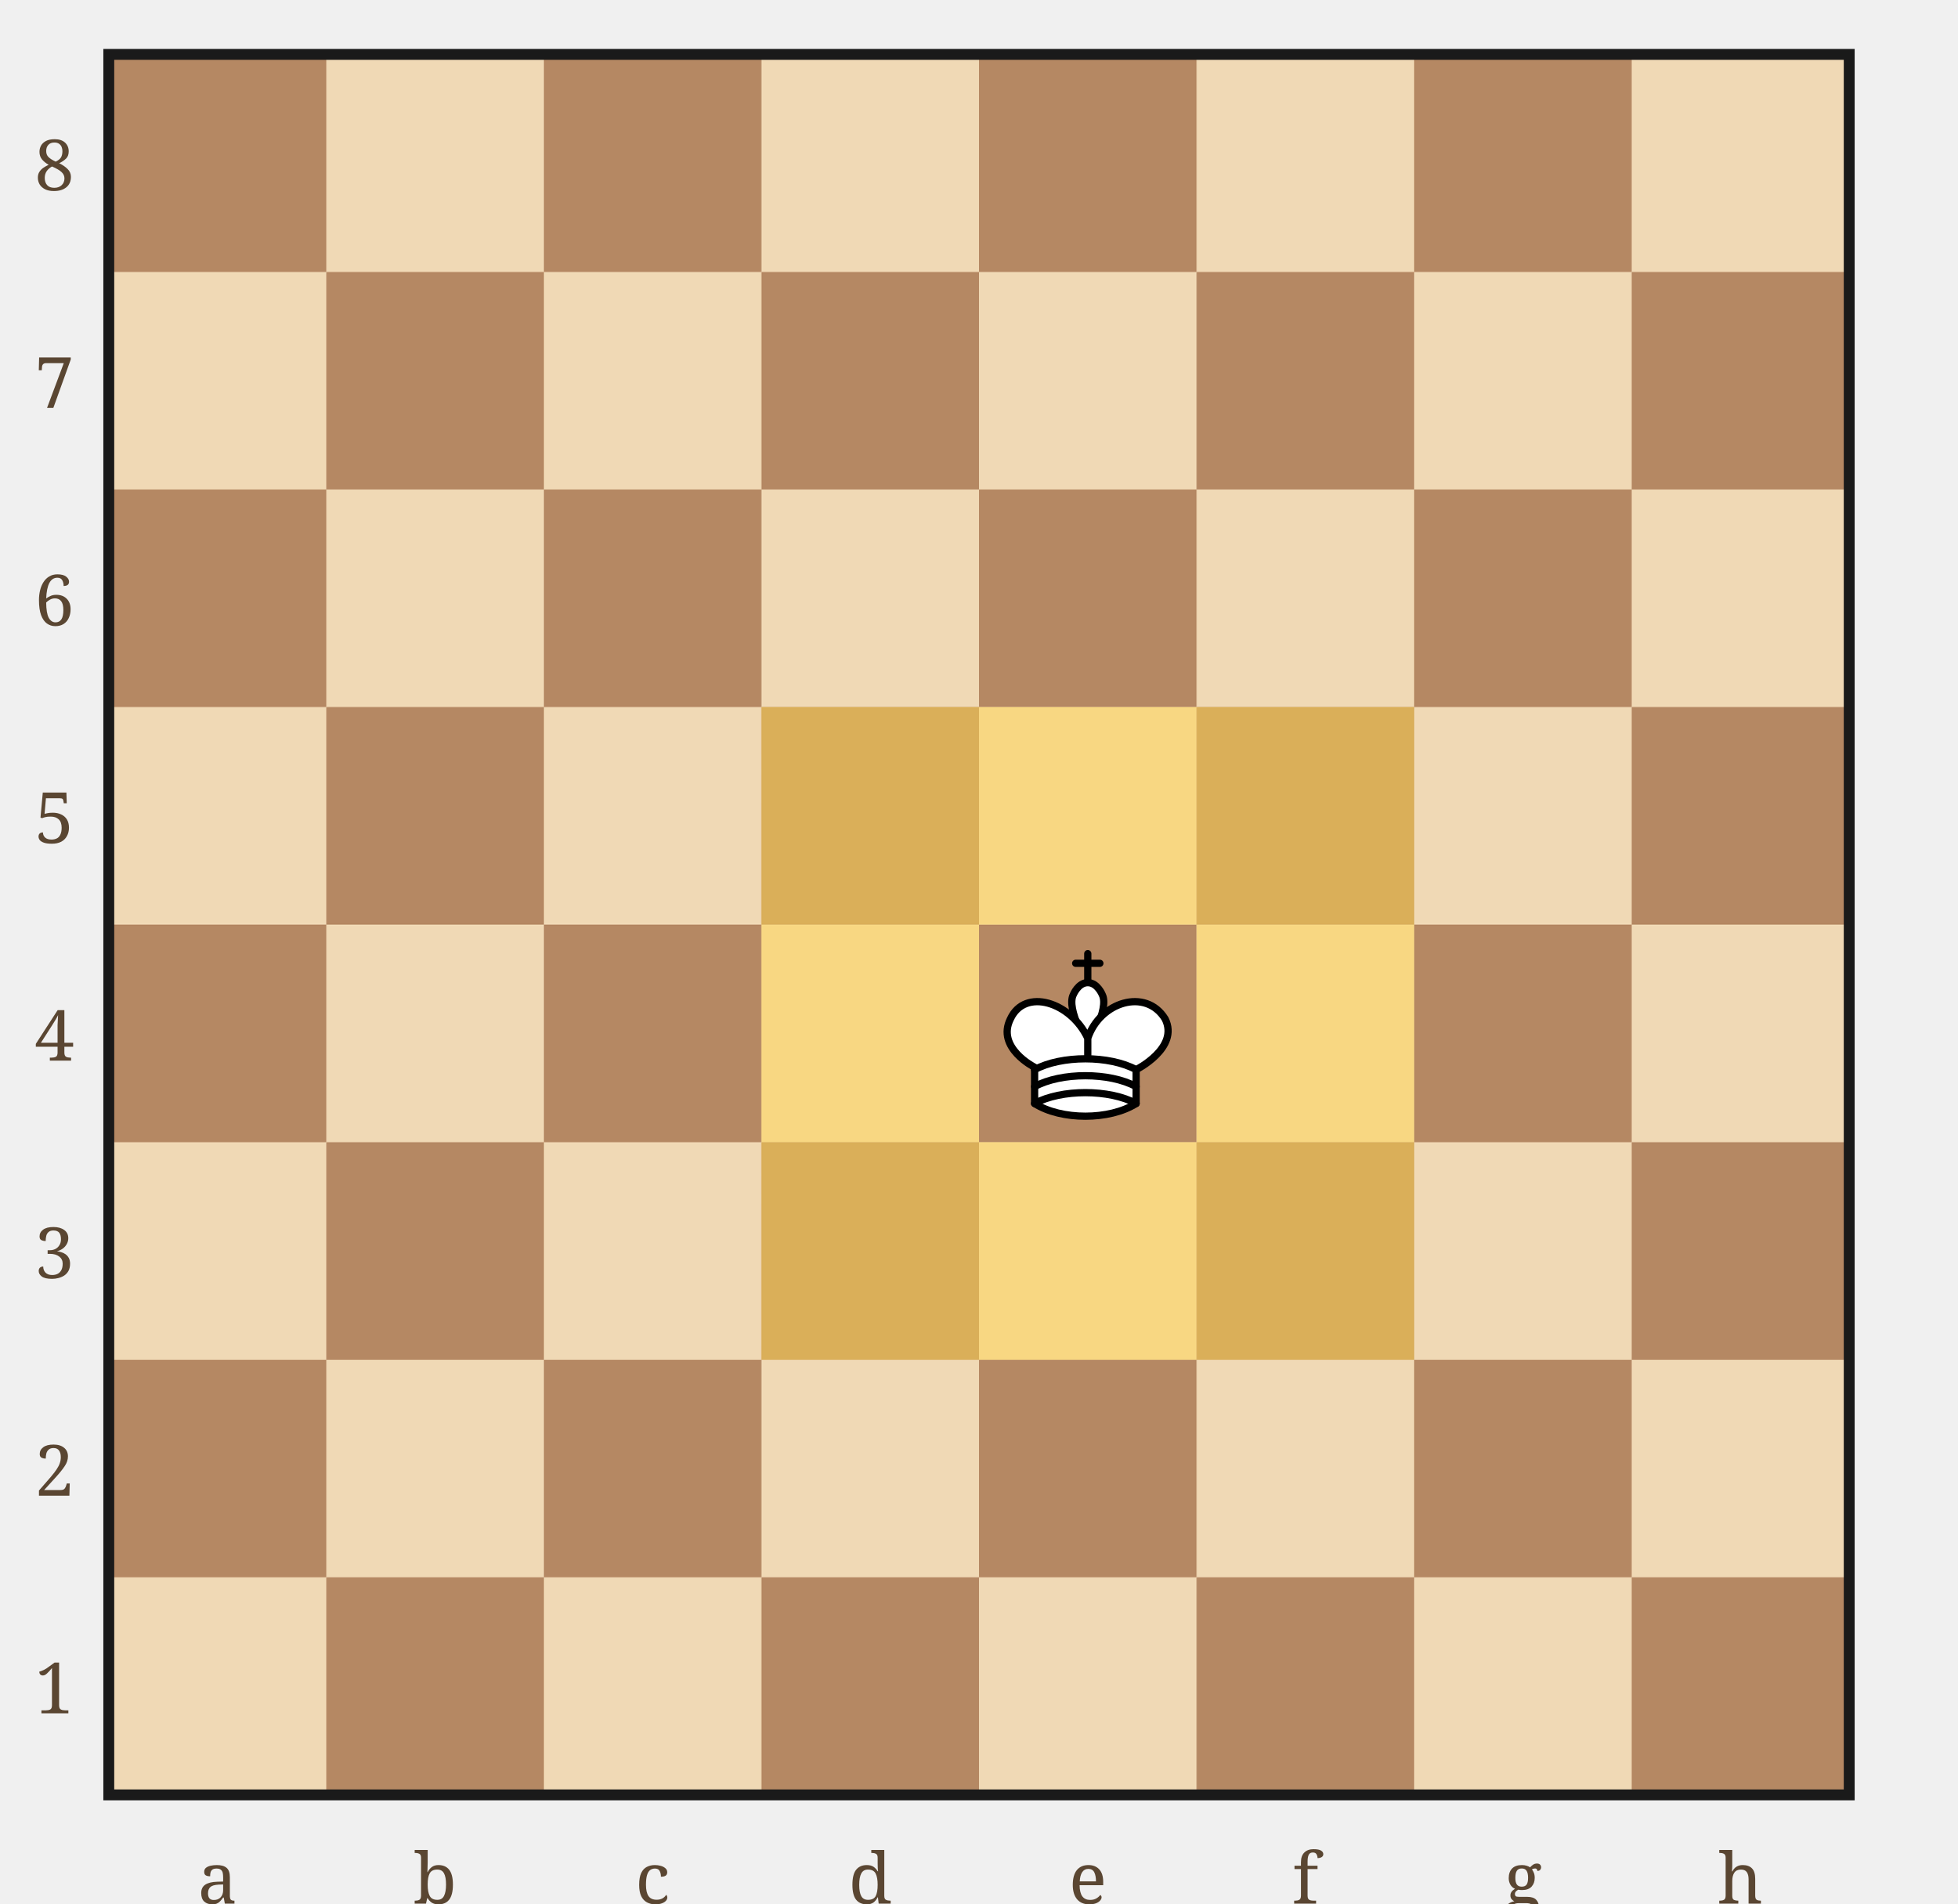
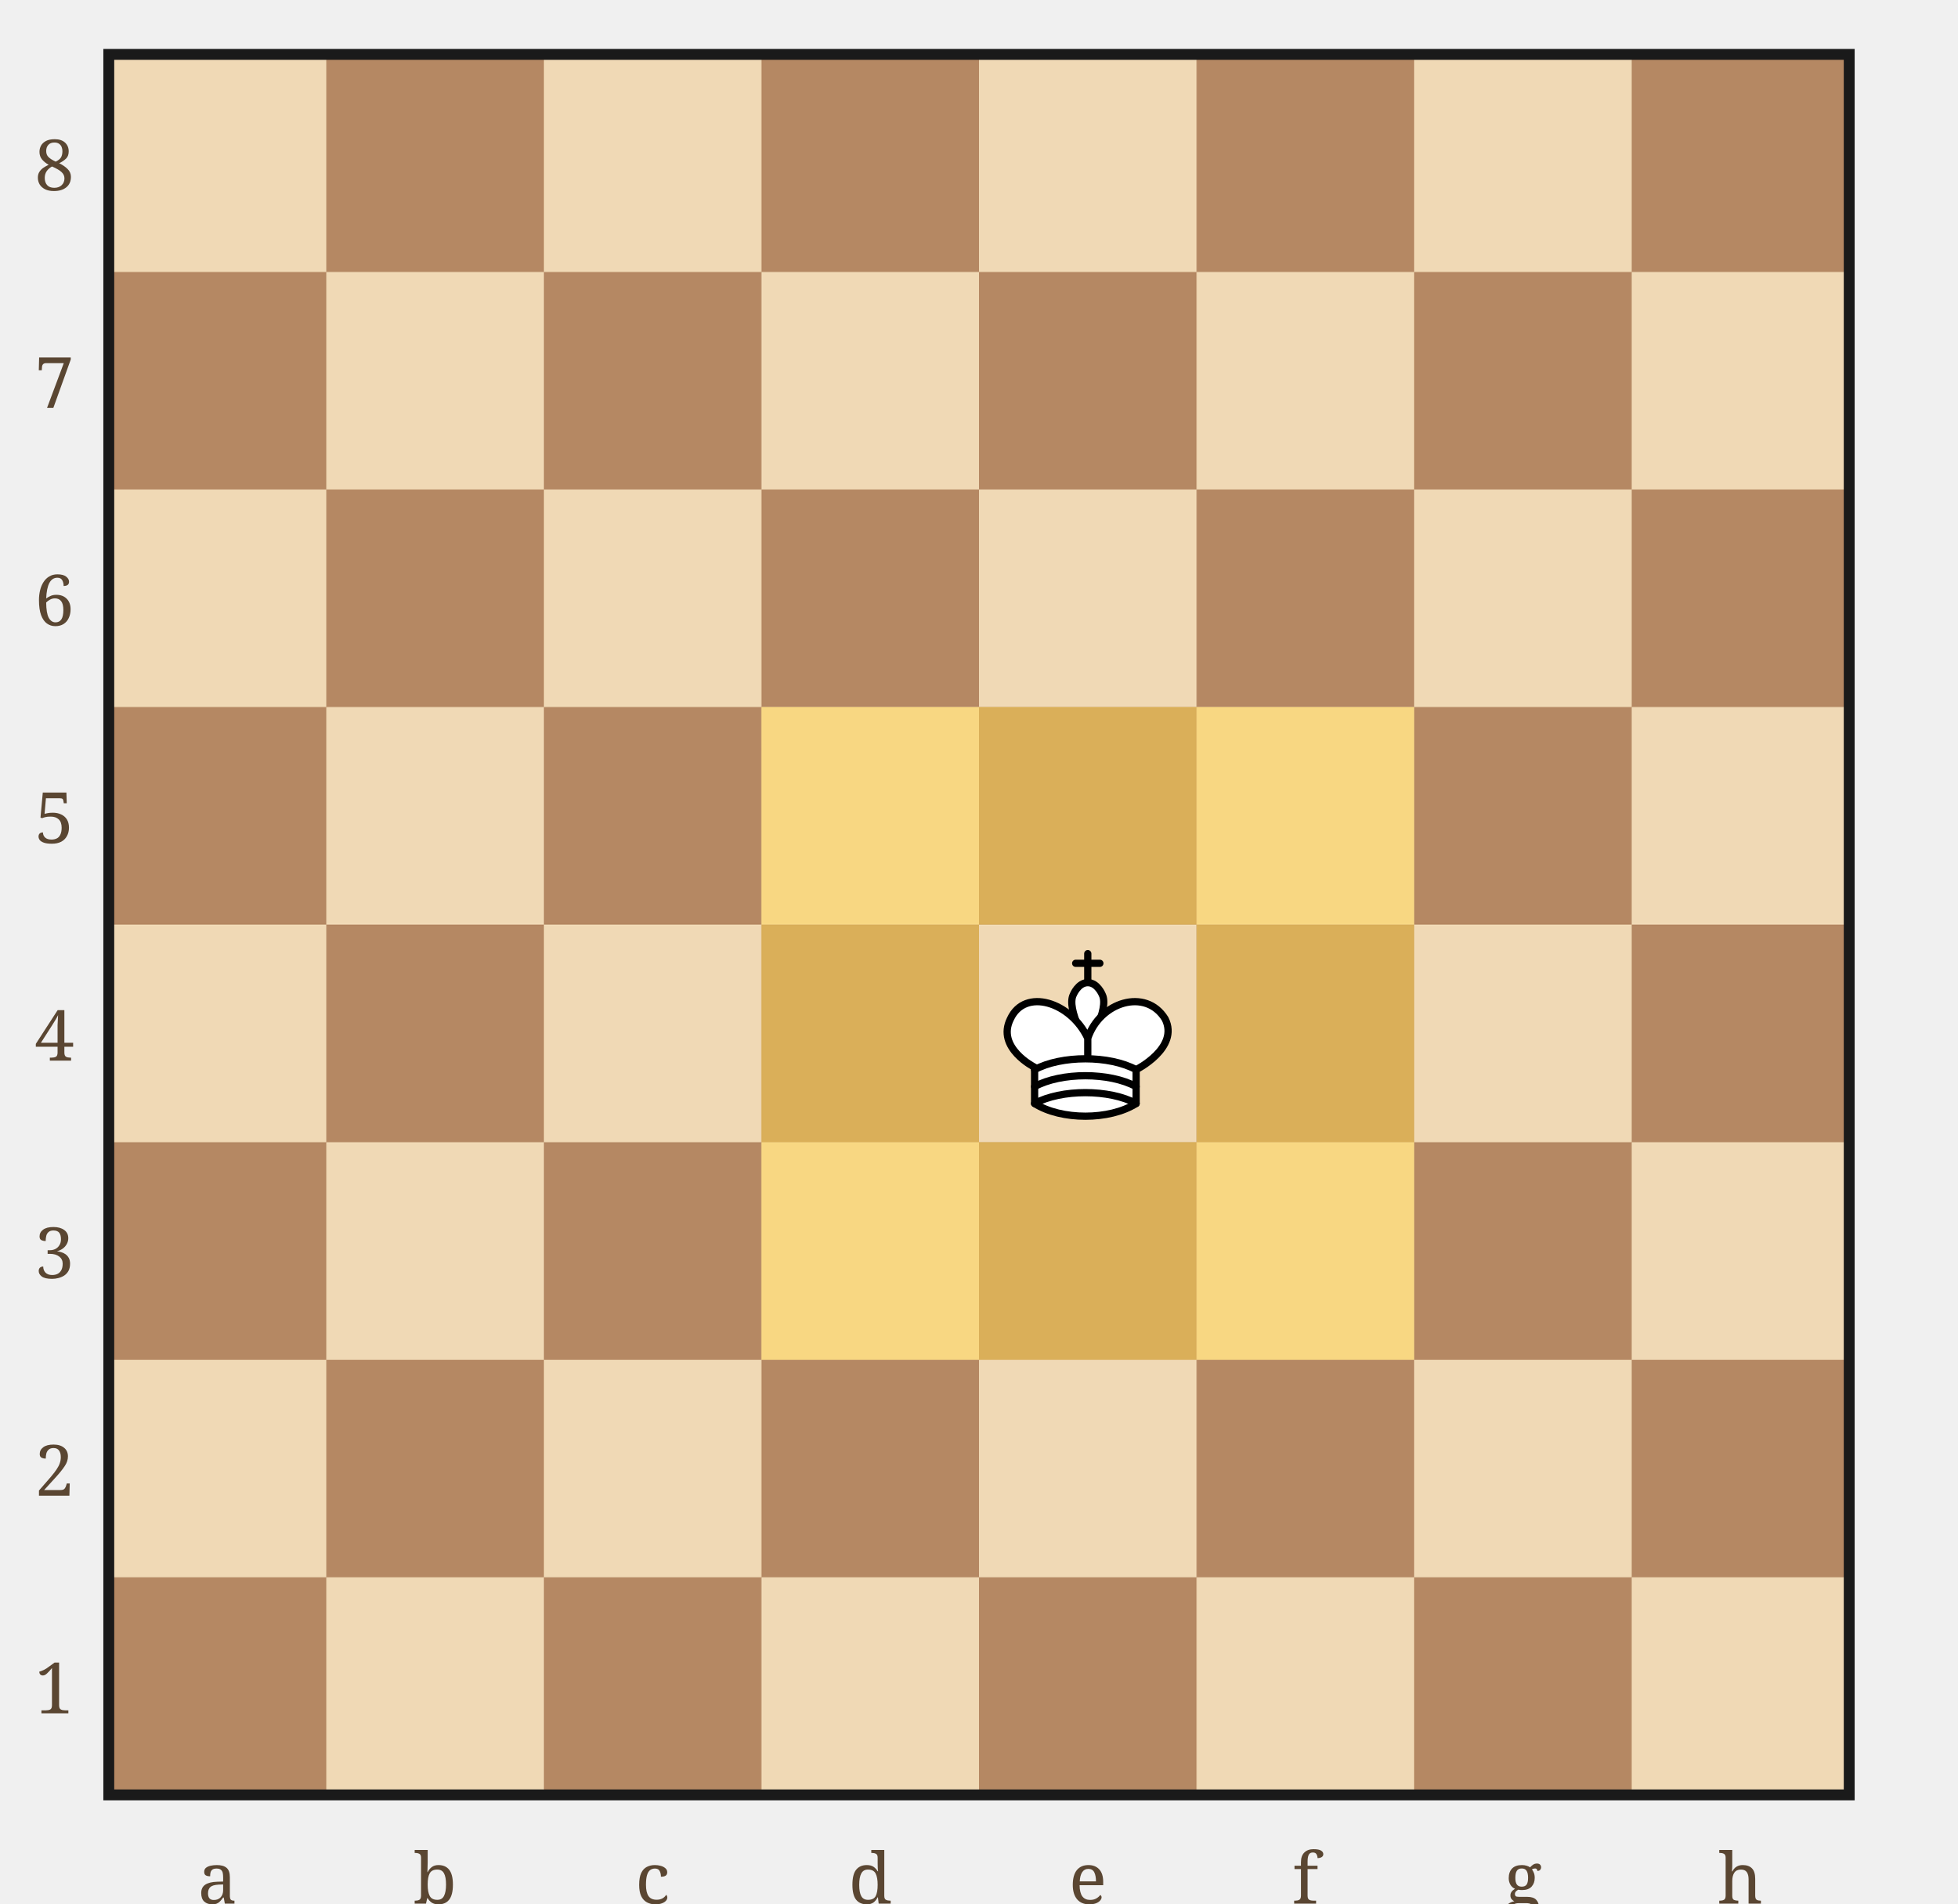
<svg xmlns="http://www.w3.org/2000/svg" viewBox="-20 -10 360 350" width="360" height="350" role="img">
  <defs>
    <pattern id="cases" width="80" height="80" patternUnits="userSpaceOnUse">
-       <rect width="80" height="80" fill="#F0D9B5" />
-       <rect width="40" height="40" fill="#B58863" />
-       <rect x="40" y="40" width="40" height="40" fill="#B58863" />
+       <rect width="80" height="80" fill="#B58863" />
+       <rect width="40" height="40" fill="#F0D9B5" />
+       <rect x="40" y="40" width="40" height="40" fill="#F0D9B5" />
    </pattern>
    <marker id="pointe" viewBox="0 0 10 10" refX="6" refY="5" markerWidth="4" markerHeight="4" orient="auto-start-reverse">
      <path d="M0 0L10 5L0 10z" fill="#B05E17" />
    </marker>
    <symbol id="wK" viewBox="0 0 45 45">
      <g fill="none" fill-rule="evenodd" stroke="#000" stroke-linecap="round" stroke-linejoin="round" stroke-width="1.5">
        <path stroke-linejoin="miter" d="M22.5 11.63V6M20 8h5" />
        <path fill="#fff" stroke-linecap="butt" stroke-linejoin="miter" d="M22.5 25s4.5-7.5 3-10.5c0 0-1-2.5-3-2.5s-3 2.5-3 2.5c-1.5 3 3 10.5 3 10.5" />
        <path fill="#fff" d="M11.5 37c5.5 3.5 15.5 3.5 21 0v-7s9-4.5 6-10.5c-4-6.5-13.5-3.5-16 4V27v-3.5c-3.5-7.5-13-10.5-16-4-3 6 5 10 5 10z" />
        <path d="M11.5 30c5.5-3 15.5-3 21 0m-21 3.5c5.5-3 15.5-3 21 0m-21 3.5c5.5-3 15.5-3 21 0" />
      </g>
    </symbol>
  </defs>
  <rect x="0" y="0" width="320" height="320" fill="url(#cases)" stroke="#1a1a1a" stroke-width="2" />
  <rect x="120" y="200" width="40" height="40" fill="#FFD54F" opacity="0.5" />
  <rect x="120" y="160" width="40" height="40" fill="#FFD54F" opacity="0.5" />
  <rect x="120" y="120" width="40" height="40" fill="#FFD54F" opacity="0.5" />
  <rect x="160" y="200" width="40" height="40" fill="#FFD54F" opacity="0.5" />
  <rect x="160" y="120" width="40" height="40" fill="#FFD54F" opacity="0.5" />
  <rect x="200" y="200" width="40" height="40" fill="#FFD54F" opacity="0.5" />
  <rect x="200" y="160" width="40" height="40" fill="#FFD54F" opacity="0.5" />
  <rect x="200" y="120" width="40" height="40" fill="#FFD54F" opacity="0.5" />
  <g>
    <use href="#wK" x="160" y="160" width="40" height="40" />
  </g>
  <g font-family="Georgia,serif" font-size="13" fill="#5a4632" text-anchor="middle">
    <text x="20" y="340">a</text>
    <text x="60" y="340">b</text>
    <text x="100" y="340">c</text>
    <text x="140" y="340">d</text>
    <text x="180" y="340">e</text>
    <text x="220" y="340">f</text>
    <text x="260" y="340">g</text>
    <text x="300" y="340">h</text>
    <text x="-10" y="305">1</text>
    <text x="-10" y="265">2</text>
    <text x="-10" y="225">3</text>
    <text x="-10" y="185">4</text>
    <text x="-10" y="145">5</text>
    <text x="-10" y="105">6</text>
    <text x="-10" y="65">7</text>
    <text x="-10" y="25">8</text>
  </g>
</svg>
